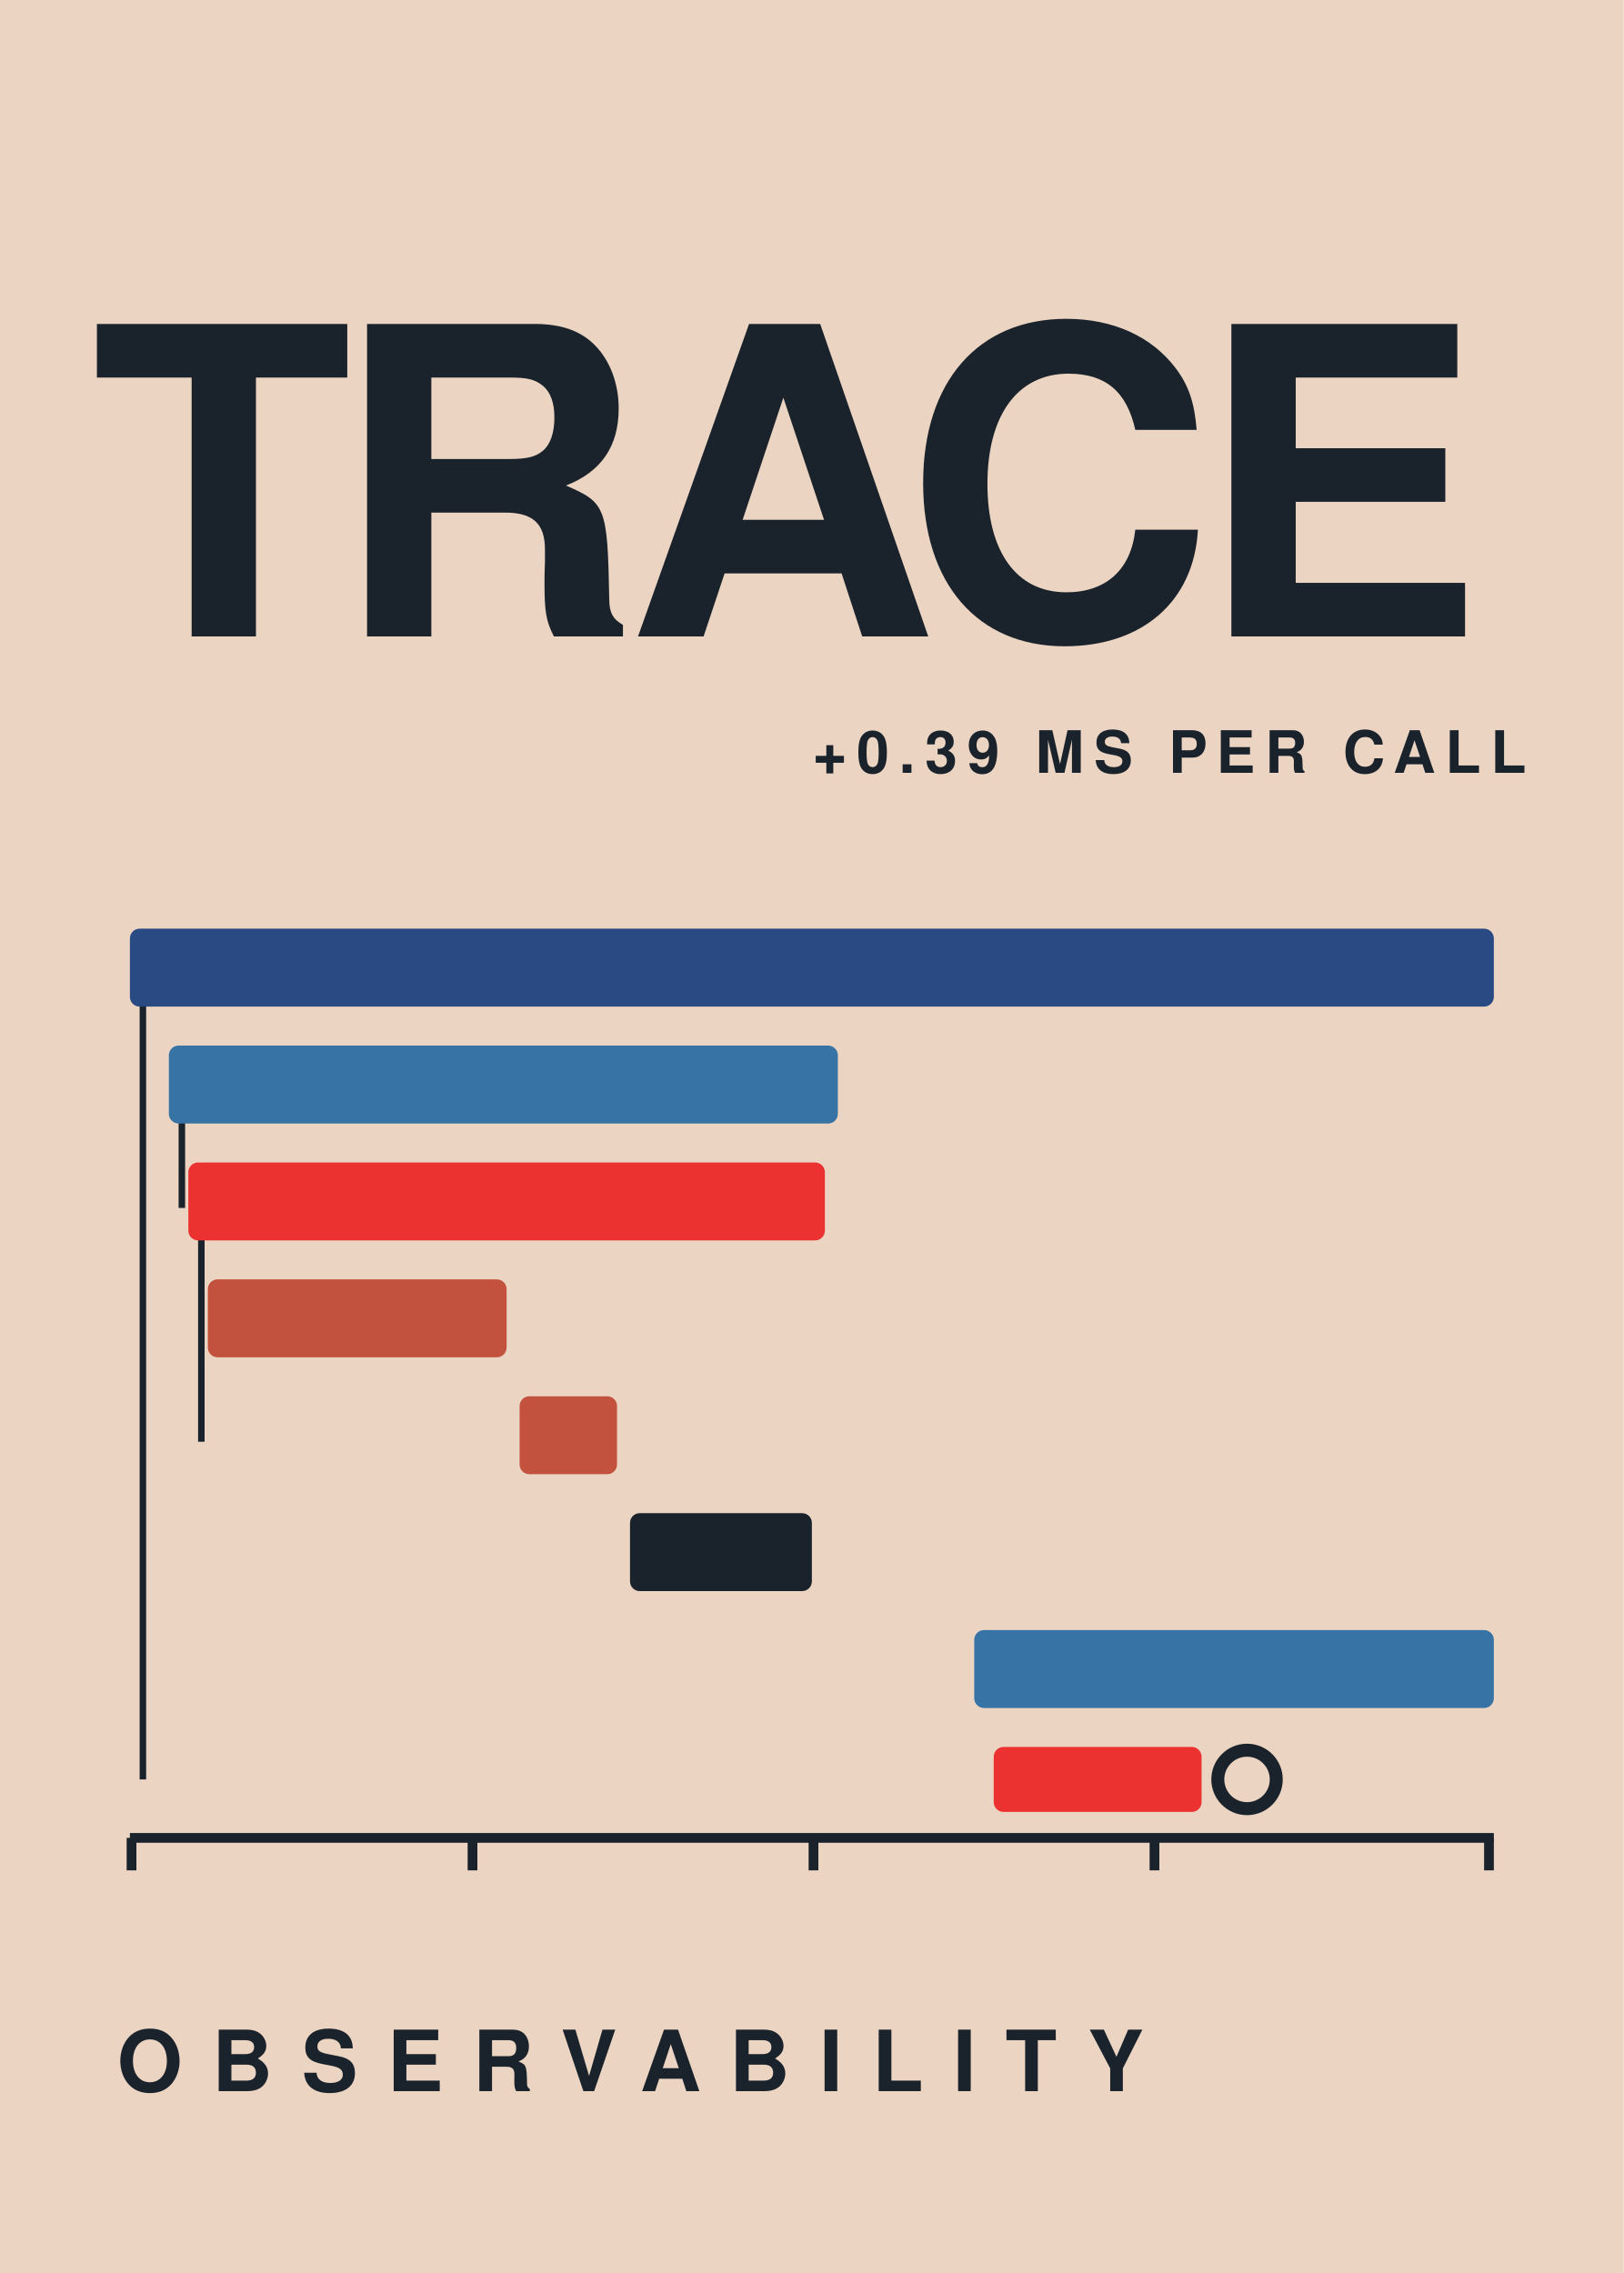
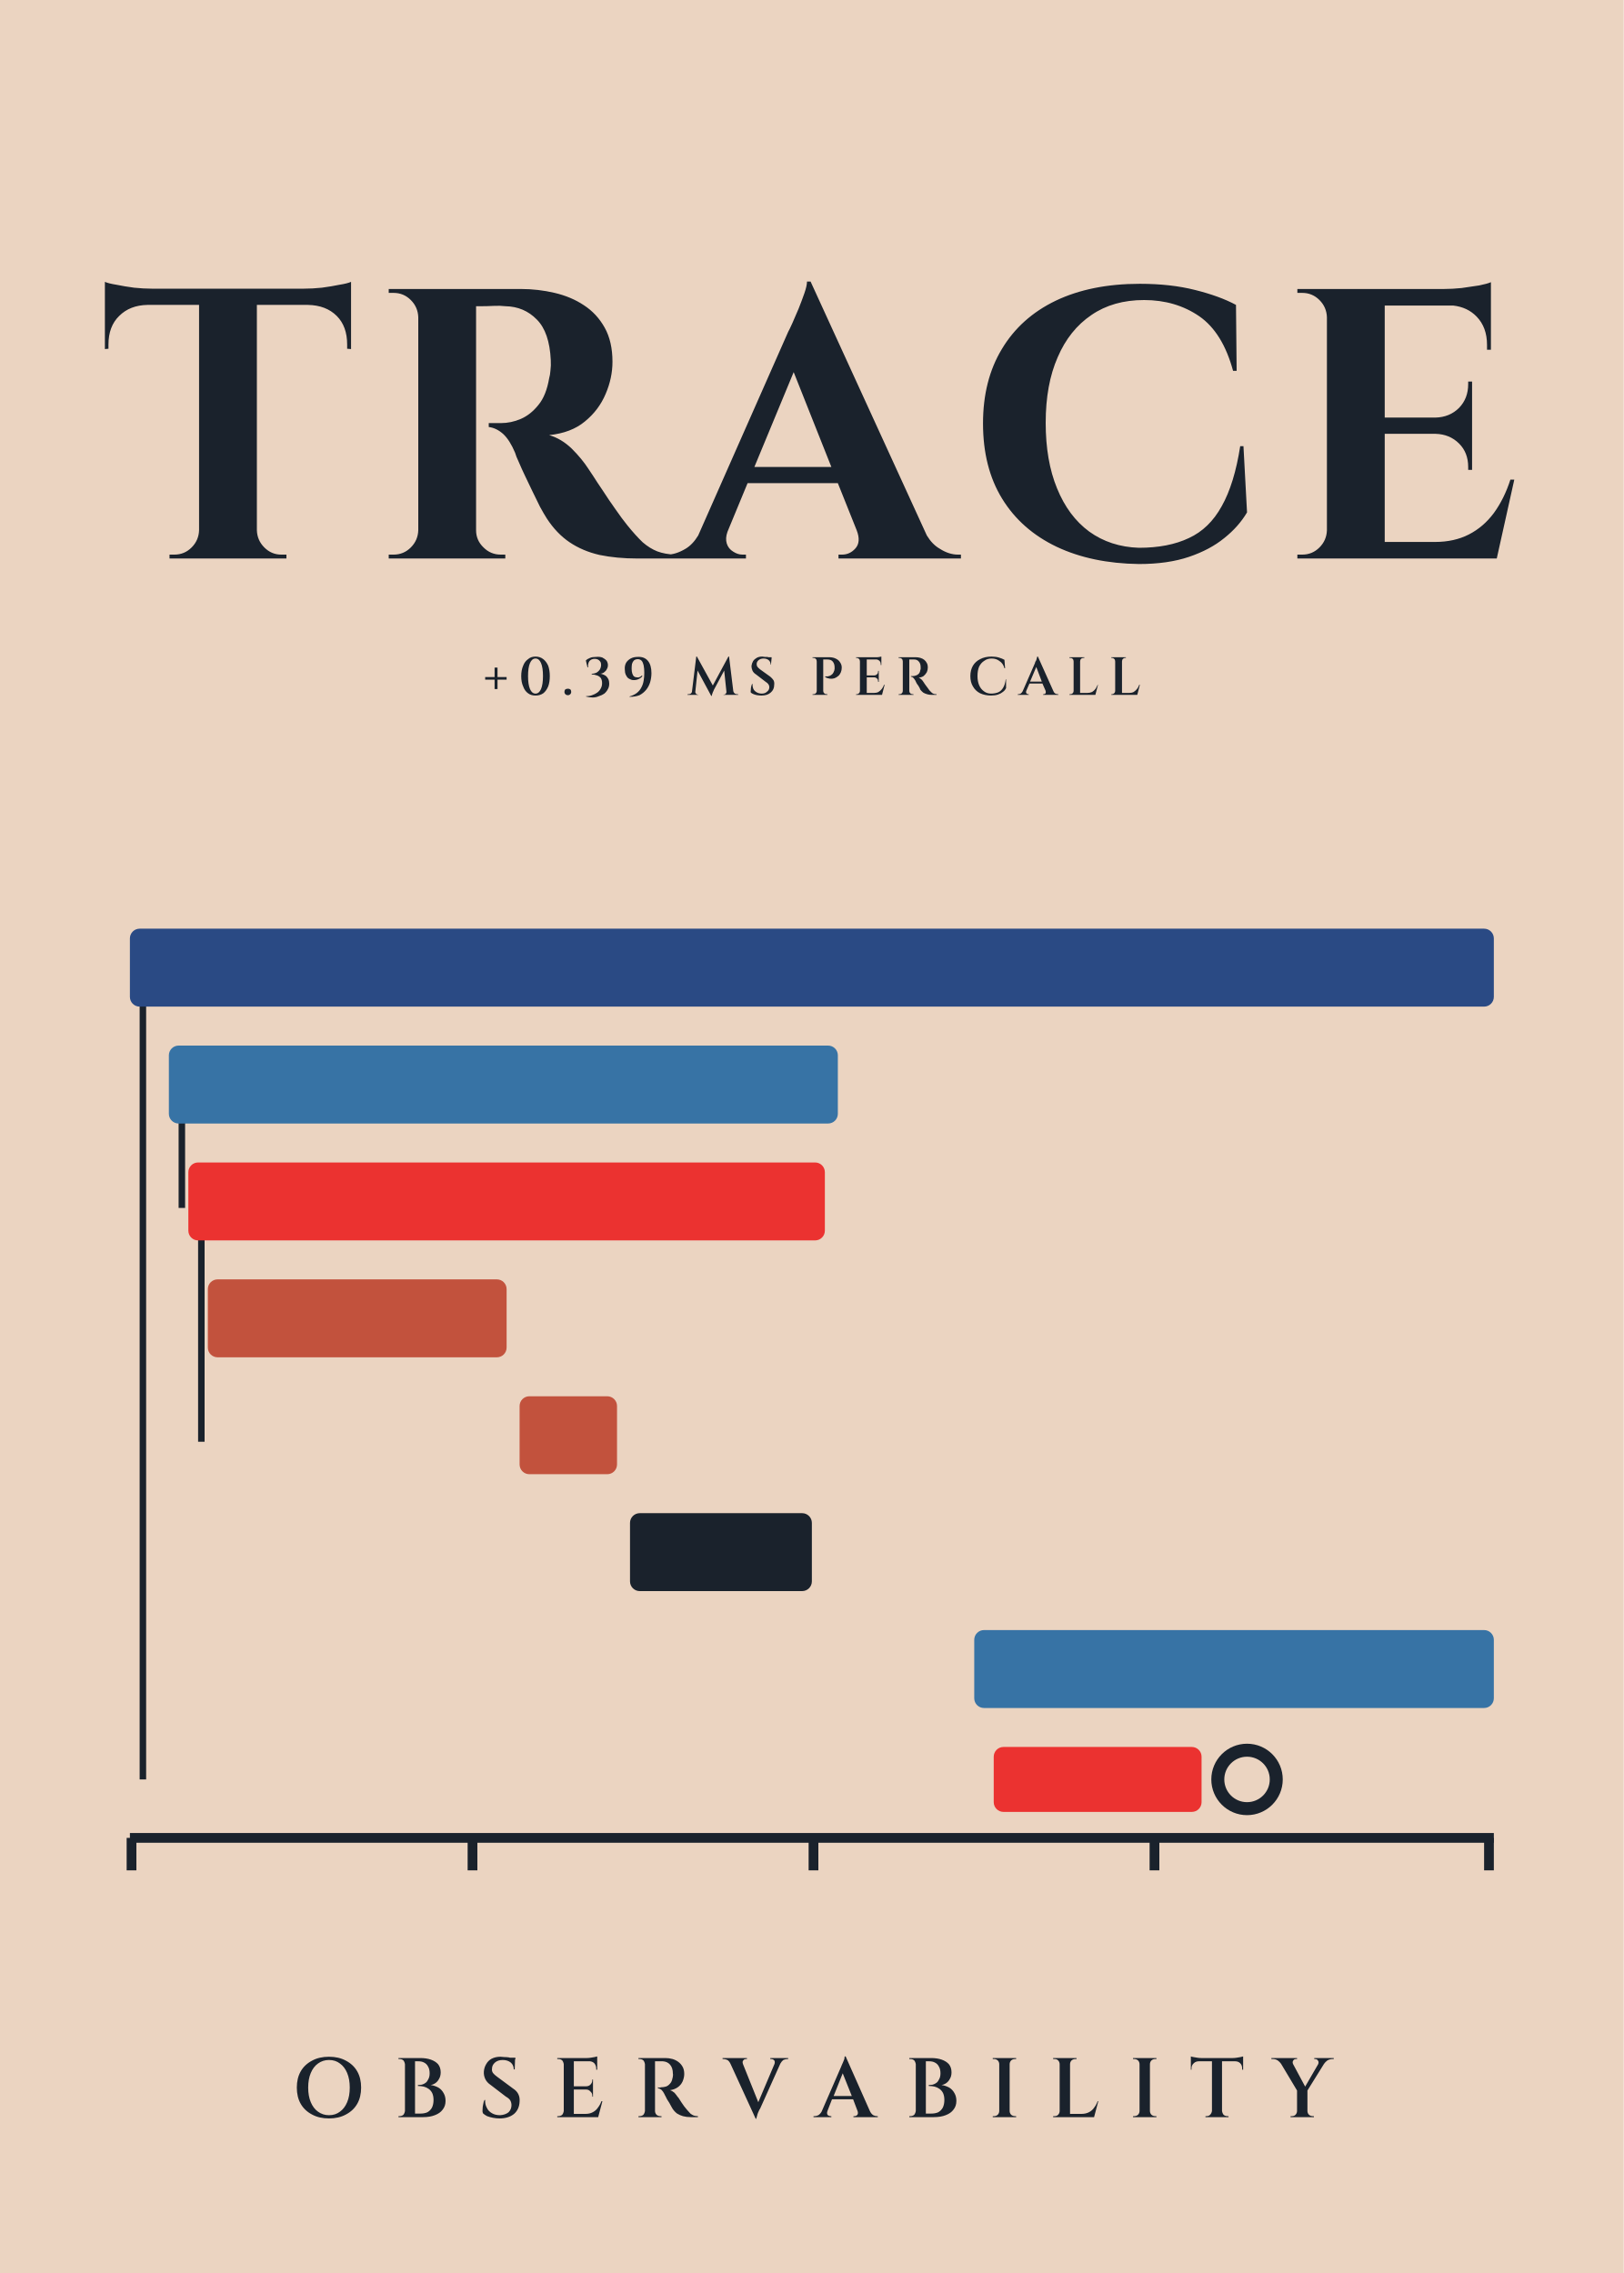
<svg xmlns="http://www.w3.org/2000/svg" viewBox="0 0 500 700" width="500" height="700">
  <rect width="500" height="700" fill="#ebd4c1" />
-   <g font-family="'Helvetica Neue', Helvetica, Arial, sans-serif" font-weight="700">
-     <text x="28" y="196" font-size="132" letter-spacing="-5" fill="#1a222c">TRACE</text>
-     <text x="470" y="238" font-size="18" letter-spacing="3" text-anchor="end" fill="#1a222c">+0.39 MS PER CALL</text>
+   <g>
+     <path d="M108.1 86.8L108.1 86.8L108.1 107.5L106.9 107.4L106.9 106.1Q106.9 100.5 103.7 97.3Q100.4 94.0 94.8 93.9L94.8 93.9L79.1 93.9L79.1 163.3Q79.2 166.4 81.4 168.6Q83.6 170.8 86.6 170.8L86.6 170.8L88.2 170.8L88.2 172L52.2 172L52.2 170.8L53.7 170.8Q56.8 170.8 59.0 168.6Q61.2 166.4 61.3 163.3L61.3 163.3L61.3 93.9L45.4 93.9Q40.0 94.0 36.7 97.3Q33.4 100.5 33.4 106.1L33.4 106.1L33.4 107.4L32.3 107.5L32.3 86.8Q33.4 87.3 35.9 87.7Q38.3 88.2 41.3 88.6Q44.2 88.9 46.7 88.9L46.7 88.9L93.6 88.9Q96.2 88.9 99.1 88.6Q102.1 88.2 104.5 87.7Q107.0 87.3 108.1 86.8ZM128.8 163.3L128.8 163.3L128.8 97.7Q128.7 94.6 126.5 92.4Q124.3 90.2 121.2 90.2L121.2 90.2L119.7 90.2L119.7 89.0L160.4 89.0Q165.7 89.0 170.8 90.2Q175.9 91.4 179.8 94.0Q183.8 96.6 186.2 100.9Q188.6 105.2 188.6 111.4L188.6 111.4Q188.6 116.4 186.5 121.3Q184.4 126.3 180.1 129.8Q175.9 133.3 169.1 134.0L169.1 134.0Q172.9 135.1 176.1 138.2Q179.2 141.3 181.2 144.4L181.2 144.4Q181.3 144.6 182.6 146.5Q183.8 148.4 185.7 151.2Q187.5 154.0 189.5 156.8Q191.5 159.7 193.2 161.8L193.2 161.8Q195.8 165.0 197.9 167.0Q200.1 168.9 202.4 169.8Q204.8 170.7 207.9 170.8L207.9 170.8L207.9 172L196.3 172Q189.9 172 184.6 170.9Q179.4 169.7 175.4 167.0Q171.4 164.3 168.4 159.7L168.4 159.7Q167.5 158.3 166.3 156.1Q165.2 153.9 164.0 151.4Q162.8 148.9 161.7 146.6Q160.6 144.3 159.8 142.4Q158.9 140.5 158.6 139.4L158.6 139.4Q157.0 135.6 155.0 133.7Q152.9 131.8 150.5 131.5L150.5 131.5L150.5 130.3L154.2 130.3Q157.4 130.3 160.4 129.0Q163.4 127.7 165.8 124.7Q168.2 121.8 169.1 116.5L169.1 116.5Q169.4 115.5 169.5 114.1Q169.7 112.6 169.6 110.9L169.6 110.9Q169.2 102.3 165.3 98.4Q161.4 94.4 155.6 94.3L155.6 94.3Q154.0 94.1 152.0 94.2Q150.0 94.3 148.5 94.3L148.5 94.3L146.6 94.3L146.6 163.3Q146.6 166.4 148.9 168.6Q151.1 170.8 154.2 170.8L154.2 170.8L155.6 170.8L155.6 172L119.7 172L119.7 170.8L121.2 170.8Q124.3 170.8 126.5 168.6Q128.7 166.4 128.8 163.3ZM248.5 86.7L249.6 86.7L285.4 164.9Q287.1 167.7 289.4 169.0L289.4 169.0Q292.2 170.8 295.0 170.8L295.0 170.8L295.9 170.8L295.9 172L258.2 172L258.2 170.8L259.3 170.8Q261.7 170.8 263.4 168.9Q265.2 166.9 263.8 163.3L263.8 163.3L263.8 163.3L258.0 148.8L230.2 148.8L224.0 163.8Q223.3 165.8 223.8 167.4L223.8 167.4Q224.3 169.0 225.8 169.9Q227.2 170.8 228.6 170.8L228.6 170.8L229.7 170.8L229.7 172L204.3 172L204.3 170.8L205.4 170.8Q208.1 170.8 211.1 169.0L211.1 169.0Q213.3 167.7 215.0 164.9L215.0 164.9L242.7 102.2Q243.1 101.5 244.0 99.5Q244.8 97.6 245.9 95.1Q246.9 92.6 247.7 90.3Q248.5 88.0 248.5 86.7L248.5 86.7ZM244.4 114.6L232.3 143.8L256.0 143.8L244.4 114.6ZM381.9 137.4L382.9 137.4L384.0 157.8Q381.4 162.2 377.0 165.7Q372.6 169.3 366.1 171.5Q359.6 173.7 350.7 173.7L350.7 173.7Q336.2 173.5 325.4 168.4Q314.5 163.2 308.6 153.6Q302.7 144.0 302.7 130.4L302.7 130.4Q302.7 117.1 308.5 107.5Q314.3 97.8 325.1 92.6Q336.0 87.4 351.0 87.4L351.0 87.4Q360.5 87.4 368.0 89.3Q375.6 91.2 380.6 93.9L380.6 93.9L380.8 114.2L379.7 114.2Q376.5 102.4 369.3 97.4Q362.0 92.4 352.3 92.4L352.3 92.4Q342.8 92.4 336.1 97.0Q329.3 101.6 325.7 110.0Q322.0 118.4 322.0 130.2L322.0 130.2Q322.0 141.9 325.5 150.4Q329.0 159.0 335.4 163.7Q341.9 168.4 350.7 168.7L350.7 168.7Q359.8 168.7 366.1 165.7Q372.4 162.8 376.2 155.9Q380.1 149.0 381.9 137.4L381.9 137.4ZM465.1 147.7L466.3 147.7L460.9 172L399.5 172L399.5 170.8L401.0 170.8Q404.1 170.8 406.3 168.6Q408.5 166.4 408.6 163.3L408.6 163.3L408.6 97.7Q408.5 94.6 406.3 92.4Q404.1 90.2 401.0 90.2L401.0 90.2L399.5 90.2L399.5 89.0L444.6 89.0Q447.2 89.0 450.1 88.7Q453.0 88.3 455.5 87.9Q458.0 87.4 459.1 86.9L459.1 86.9L459.1 107.7L457.9 107.7L457.9 106.2Q457.9 100.8 454.7 97.5L454.7 97.5Q451.9 94.6 447.5 94.1L447.5 94.1L426.4 94.1L426.4 128.6L442.0 128.6Q446.4 128.5 449.3 125.6Q452.1 122.7 452.1 118.3L452.1 118.3L452.1 117.5L453.3 117.5L453.3 144.7L452.1 144.7L452.1 143.8Q452.1 139.4 449.3 136.6Q446.4 133.7 442.0 133.6L442.0 133.6L426.4 133.6L426.4 166.9L441.9 166.9Q447.8 166.9 452.3 164.6Q456.8 162.3 460.0 158.0Q463.2 153.6 465.1 147.7L465.1 147.7Z" fill="#1a222c" />
    <line x1="40" y1="566" x2="460" y2="566" stroke="#1a222c" stroke-width="3" />
    <rect x="39" y="566" width="3" height="10" fill="#1a222c" />
    <rect x="144" y="566" width="3" height="10" fill="#1a222c" />
    <rect x="249" y="566" width="3" height="10" fill="#1a222c" />
    <rect x="354" y="566" width="3" height="10" fill="#1a222c" />
    <rect x="457" y="566" width="3" height="10" fill="#1a222c" />
    <path d="M44 300 V548 M56 336 V372 M62 372 V444" fill="none" stroke="#1a222c" stroke-width="2" />
    <rect x="40" y="286" width="420" height="24" rx="3" fill="#2a4a84" />
    <rect x="52" y="322" width="206" height="24" rx="3" fill="#3773a5" />
    <rect x="58" y="358" width="196" height="24" rx="3" fill="#eb3230" />
    <rect x="64" y="394" width="92" height="24" rx="3" fill="#c2523d" />
    <rect x="160" y="430" width="30" height="24" rx="3" fill="#c2523d" />
    <rect x="194" y="466" width="56" height="24" rx="3" fill="#1a222c" />
    <rect x="300" y="502" width="160" height="24" rx="3" fill="#3773a5" />
    <rect x="306" y="538" width="64" height="20" rx="3" fill="#eb3230" />
    <circle cx="384" cy="548" r="9" fill="#ebd4c1" stroke="#1a222c" stroke-width="4" />
-     <text x="36" y="644" font-size="26" letter-spacing="9" fill="#1a222c">OBSERVABILITY</text>
+     <path d="M101.3 633.4L101.3 633.4Q104.3 633.4 106.5 634.6Q108.8 635.8 110.0 637.9Q111.2 640.0 111.2 642.9L111.2 642.9Q111.2 645.8 110.0 647.9Q108.8 650.0 106.5 651.2Q104.3 652.4 101.3 652.4L101.3 652.4Q98.3 652.4 96.1 651.2Q93.8 650.0 92.6 647.9Q91.4 645.8 91.4 642.9L91.4 642.9Q91.4 640.0 92.6 637.9Q93.8 635.8 96.1 634.6Q98.3 633.4 101.3 633.4ZM101.3 651.4L101.3 651.4Q103.3 651.4 104.7 650.3Q106.1 649.3 106.9 647.4Q107.7 645.5 107.7 642.9L107.7 642.9Q107.7 640.3 106.9 638.4Q106.1 636.5 104.7 635.5Q103.3 634.4 101.3 634.4L101.3 634.4Q99.4 634.4 97.9 635.5Q96.5 636.5 95.7 638.4Q94.9 640.3 94.9 642.9L94.9 642.9Q94.9 645.5 95.7 647.4Q96.5 649.3 97.9 650.3Q99.4 651.4 101.3 651.4ZM124.7 650.1L124.7 650.1L124.7 635.7Q124.6 635.0 124.2 634.5Q123.7 634.1 123.0 634.1L123.0 634.1L122.7 634.1L122.7 633.8L129.4 633.8Q131.3 633.8 132.7 634.3Q134.1 634.8 134.9 635.7Q135.7 636.7 135.7 638.2L135.7 638.2Q135.7 639.4 135.2 640.2Q134.8 641.0 134.1 641.5Q133.4 642.0 132.6 642.1L132.6 642.1Q133.9 642.3 135.0 642.9Q136.0 643.5 136.6 644.6Q137.2 645.6 137.2 647.0L137.2 647.0Q137.2 648.6 136.3 649.7Q135.5 650.8 133.9 651.4Q132.4 652 130.3 652L130.3 652L122.7 652L122.7 651.7L123.0 651.7Q123.7 651.7 124.2 651.3Q124.6 650.8 124.7 650.1ZM128.8 634.8L127.8 634.8L127.8 650.9L129.5 650.9Q130.7 650.9 131.6 650.5Q132.5 650.0 133.0 649.1Q133.5 648.1 133.5 646.7L133.5 646.7Q133.5 645.5 133.1 644.6Q132.7 643.8 132.0 643.3Q131.3 642.8 130.5 642.6Q129.6 642.4 128.7 642.4L128.7 642.4L128.7 642.1Q129.3 642.1 129.9 642.0Q130.6 641.8 131.1 641.4Q131.6 641.0 131.9 640.3Q132.3 639.6 132.3 638.5L132.3 638.5Q132.3 637.2 131.8 636.4Q131.4 635.6 130.6 635.2Q129.9 634.8 128.8 634.8L128.8 634.8ZM154.1 633.4L154.1 633.4Q154.6 633.4 155.3 633.5Q156.0 633.5 156.7 633.6L156.7 633.6Q156.9 633.7 157.2 633.7L157.2 633.7L158.7 633.7L158.7 634.2L158.6 634.2L158.5 637.3L158.2 637.3Q158.2 636.0 157.3 635.2Q156.3 634.4 154.8 634.4Q153.3 634.4 152.4 635.2Q151.5 636.0 151.5 637.1L151.5 637.1Q151.4 637.8 151.8 638.4Q152.3 639.0 153.0 639.5L153.0 639.5L158.0 643.2Q159.1 643.9 159.6 644.9Q160.1 645.9 160.0 647.2L160.0 647.2Q159.9 649.6 158.3 651.0Q156.6 652.4 153.8 652.4L153.8 652.4Q152.8 652.4 151.8 652.2Q150.8 652.0 150.0 651.7Q149.2 651.3 148.7 650.8L148.7 650.8Q148.5 650.3 148.6 649.6Q148.6 648.8 148.8 648.0Q148.9 647.2 149.2 646.7L149.2 646.7L149.4 646.7Q149.3 648.0 149.9 649.1Q150.4 650.2 151.5 650.8Q152.5 651.4 154.0 651.4L154.0 651.4Q155.6 651.3 156.6 650.5Q157.5 649.6 157.5 648.3L157.5 648.3Q157.5 647.5 157.1 646.8Q156.7 646.2 155.8 645.7L155.8 645.7L151.1 642.1Q149.9 641.3 149.4 640.2Q148.9 639.1 149.0 637.9L149.0 637.9Q149.1 636.7 149.7 635.7Q150.3 634.6 151.4 634.0Q152.6 633.4 154.1 633.4ZM185.2 647.1L185.5 647.1L184.2 652L171.6 652L171.6 651.7L171.9 651.7Q172.6 651.7 173.1 651.3Q173.5 650.8 173.6 650.1L173.6 650.1L173.6 635.7Q173.5 635.0 173.1 634.5Q172.6 634.1 171.9 634.1L171.9 634.1L171.6 634.1L171.6 633.8L180.7 633.8Q181.3 633.8 181.9 633.7Q182.5 633.6 183.1 633.5Q183.6 633.4 183.9 633.3L183.9 633.3L183.9 637.4L183.6 637.4L183.6 637.1Q183.6 636.1 183.0 635.4L183.0 635.4Q182.5 634.9 181.7 634.8L181.7 634.8L176.7 634.8L176.7 642.5L180.5 642.5Q181.3 642.5 181.8 642.0Q182.4 641.4 182.4 640.6L182.4 640.6L182.4 640.4L182.6 640.4L182.6 645.7L182.4 645.7L182.4 645.4Q182.4 644.6 181.8 644.1Q181.3 643.5 180.5 643.5L180.5 643.5L176.7 643.5L176.7 651.0L180.2 651.0Q181.6 651.0 182.5 650.5Q183.5 650.0 184.1 649.1Q184.8 648.2 185.2 647.1L185.2 647.1ZM198.6 650.1L198.6 650.1L198.6 635.7Q198.5 635.0 198.1 634.5Q197.6 634.1 196.9 634.1L196.9 634.1L196.6 634.1L196.6 633.8L204.9 633.8Q206.0 633.8 207.1 634.1Q208.1 634.4 208.9 635.0Q209.7 635.6 210.2 636.5Q210.7 637.4 210.7 638.7L210.7 638.7Q210.7 639.8 210.2 641.0Q209.7 642.1 208.7 642.8Q207.7 643.5 206.3 643.7L206.3 643.7Q207.0 643.9 207.7 644.5Q208.3 645.2 208.7 645.8L208.7 645.8Q208.8 645.8 209.1 646.3Q209.4 646.7 209.8 647.4Q210.2 648.0 210.7 648.7Q211.2 649.3 211.6 649.8L211.6 649.8Q212.1 650.4 212.6 650.9Q213.1 651.3 213.6 651.5Q214.2 651.7 214.9 651.7L214.9 651.7L214.9 652L212.7 652Q211.4 652 210.3 651.7Q209.3 651.4 208.5 650.9Q207.7 650.3 207.1 649.4L207.1 649.4Q207.0 649.2 206.7 648.7Q206.4 648.2 206.1 647.6Q205.7 647.0 205.4 646.5Q205.1 645.9 204.9 645.5Q204.6 645.0 204.6 644.9L204.6 644.9Q204.2 644.1 203.7 643.6Q203.2 643.2 202.6 643.1L202.6 643.1L202.6 642.8Q202.6 642.8 202.9 642.9Q203.2 642.9 203.6 642.8L203.6 642.8Q204.3 642.8 205.0 642.6Q205.7 642.4 206.3 641.7Q206.9 641.1 207.1 639.9L207.1 639.9Q207.2 639.7 207.2 639.3Q207.3 639.0 207.2 638.6L207.2 638.6Q207.2 636.8 206.3 635.8Q205.5 634.9 204.1 634.8L204.1 634.8Q203.6 634.8 203.1 634.8Q202.5 634.8 202.2 634.8L202.2 634.8L201.7 634.8L201.7 650.1Q201.7 650.8 202.2 651.3Q202.7 651.7 203.4 651.7L203.4 651.7L203.7 651.7L203.7 652L196.6 652L196.6 651.7L196.9 651.7Q197.6 651.7 198.1 651.3Q198.5 650.8 198.6 650.1ZM232.9 652.5L232.7 652.5L225.0 635.7L225.0 635.7Q224.6 634.8 224.0 634.4Q223.3 634.1 222.7 634.1L222.7 634.1L222.5 634.1L222.5 633.8L230.0 633.8L230.0 634.1L229.7 634.1Q229.2 634.1 228.9 634.5Q228.5 634.9 228.8 635.7L228.8 635.7L228.8 635.7L233.5 647.4L238.5 635.6Q238.7 634.9 238.4 634.5L238.4 634.5Q238.0 634.1 237.5 634.1L237.5 634.1L237.2 634.1L237.2 633.8L242.7 633.8L242.7 634.1L242.5 634.1Q241.9 634.1 241.2 634.4L241.2 634.4Q240.7 634.8 240.3 635.5L240.3 635.5L234.1 649.3Q234.0 649.4 233.8 649.8Q233.6 650.2 233.4 650.7Q233.2 651.2 233.1 651.7Q232.9 652.2 232.9 652.5L232.9 652.5ZM260.1 633.3L260.4 633.3L267.9 650.2Q268.3 651.0 268.9 651.4L268.9 651.4Q269.5 651.7 270.1 651.7L270.1 651.7L270.3 651.7L270.3 652L262.8 652L262.8 651.7L263.1 651.7Q263.6 651.7 264.0 651.3L264.0 651.3Q264.3 650.9 264.1 650.2L264.1 650.2L262.7 646.5L256.2 646.5L254.8 650.1L254.8 650.1Q254.6 650.6 254.7 651.0Q254.8 651.4 255.1 651.5Q255.5 651.7 255.8 651.7L255.8 651.7L256.0 651.7L256.0 652L250.5 652L250.5 651.7L250.8 651.7Q251.4 651.7 252.0 651.4L252.0 651.4Q252.6 651.0 253.0 650.3L253.0 650.3L259.0 636.5Q259.0 636.4 259.2 636.0Q259.4 635.6 259.6 635.1Q259.8 634.6 260.0 634.1Q260.1 633.6 260.1 633.3L260.1 633.3ZM262.3 645.5L259.5 638.5L256.7 645.5L262.3 645.5ZM282.0 650.1L282.0 650.1L282.0 635.7Q281.9 635.0 281.5 634.5Q281.0 634.1 280.3 634.1L280.3 634.1L280.0 634.1L280.0 633.8L286.7 633.8Q288.6 633.8 290.0 634.3Q291.4 634.8 292.2 635.7Q293.0 636.7 293.0 638.2L293.0 638.2Q293.0 639.4 292.5 640.2Q292.1 641.0 291.4 641.5Q290.7 642.0 289.9 642.1L289.9 642.1Q291.2 642.3 292.3 642.9Q293.3 643.5 293.9 644.6Q294.5 645.6 294.5 647.0L294.5 647.0Q294.5 648.6 293.6 649.7Q292.8 650.8 291.2 651.4Q289.7 652 287.5 652L287.5 652L280.0 652L280.0 651.7L280.3 651.7Q281.0 651.7 281.5 651.3Q281.9 650.8 282.0 650.1ZM286.1 634.8L285.1 634.8L285.1 650.9L286.8 650.9Q288.0 650.9 288.9 650.5Q289.8 650.0 290.3 649.1Q290.8 648.1 290.8 646.7L290.8 646.7Q290.8 645.5 290.4 644.6Q290.0 643.8 289.3 643.3Q288.6 642.8 287.8 642.6Q286.9 642.4 286.0 642.4L286.0 642.4L286.0 642.1Q286.6 642.1 287.2 642.0Q287.9 641.8 288.4 641.4Q288.9 641.0 289.2 640.3Q289.6 639.6 289.6 638.5L289.6 638.5Q289.6 637.2 289.1 636.4Q288.7 635.6 287.9 635.2Q287.2 634.8 286.1 634.8L286.1 634.8ZM307.7 650.1L307.7 650.1L307.7 635.7Q307.7 635.0 307.2 634.5Q306.7 634.1 306.1 634.1L306.1 634.1L305.7 634.1L305.7 633.8L312.9 633.8L312.9 634.1L312.6 634.1Q311.9 634.1 311.4 634.5Q310.9 635.0 310.9 635.7L310.9 635.7L310.9 650.1Q310.9 650.8 311.4 651.3Q311.9 651.7 312.6 651.7L312.6 651.7L312.9 651.7L312.9 652L305.7 652L305.7 651.7L306.1 651.7Q306.7 651.7 307.2 651.3Q307.7 650.8 307.7 650.1ZM338.0 647.1L338.2 647.1L336.9 652L324.3 652L324.3 651.7L324.7 651.7Q325.4 651.7 325.8 651.3Q326.3 650.8 326.3 650.1L326.3 650.1L326.3 635.7Q326.3 635.0 325.8 634.5Q325.4 634.1 324.7 634.1L324.7 634.1L324.3 634.1L324.3 633.8L331.5 633.8L331.5 634.1L331.2 634.1Q330.5 634.1 330.0 634.5Q329.5 635.0 329.5 635.7L329.5 635.7L329.5 651.0L333.0 651.0Q334.3 651.0 335.3 650.5Q336.3 650.0 336.9 649.1Q337.6 648.2 338.0 647.1L338.0 647.1ZM350.9 650.1L350.9 650.1L350.9 635.7Q350.9 635.0 350.4 634.5Q349.9 634.1 349.2 634.1L349.2 634.1L348.9 634.1L348.9 633.8L356.1 633.8L356.1 634.1L355.7 634.1Q355.1 634.1 354.6 634.5Q354.1 635.0 354.1 635.7L354.1 635.7L354.1 650.1Q354.1 650.8 354.6 651.3Q355.1 651.7 355.7 651.7L355.7 651.7L356.1 651.7L356.1 652L348.9 652L348.9 651.7L349.2 651.7Q349.9 651.7 350.4 651.3Q350.9 650.8 350.9 650.1ZM382.8 633.3L382.8 633.3L382.8 637.4L382.5 637.4L382.5 637.0Q382.5 636.0 381.9 635.4Q381.3 634.8 380.3 634.8L380.3 634.8L376.3 634.8L376.3 650.1Q376.4 650.8 376.8 651.3Q377.3 651.7 378.0 651.7L378.0 651.7L378.3 651.7L378.3 652L371.2 652L371.2 651.7L371.5 651.7Q372.2 651.7 372.6 651.3Q373.1 650.8 373.2 650.1L373.2 650.1L373.2 634.8L369.2 634.8Q368.2 634.8 367.6 635.4Q366.9 636.0 366.9 637.0L366.9 637.0L366.9 637.4L366.7 637.4L366.7 633.3Q366.9 633.4 367.5 633.5Q368.0 633.6 368.7 633.7Q369.3 633.8 369.9 633.8L369.9 633.8L379.6 633.8Q380.2 633.8 380.8 633.7Q381.5 633.6 382.0 633.5Q382.5 633.4 382.8 633.3ZM405.9 635.7L405.9 635.7Q406.1 635.3 406.0 634.9Q405.9 634.6 405.6 634.3Q405.3 634.1 405.0 634.1L405.0 634.1L404.7 634.1L404.7 633.8L410.7 633.8L410.7 634.1L410.4 634.1Q409.6 634.1 408.8 634.5Q408.1 635.0 407.7 635.6L407.7 635.6L407.7 635.6L402.6 643.8L402.6 650.1Q402.6 650.8 403.1 651.3Q403.6 651.7 404.3 651.7L404.3 651.7L404.6 651.7L404.6 652L397.4 652L397.4 651.7L397.8 651.7Q398.5 651.7 398.9 651.3Q399.4 650.8 399.4 650.1L399.4 650.1L399.4 643.8L394.5 635.6L394.5 635.6Q394.1 635.0 393.4 634.5Q392.7 634.1 391.9 634.1L391.9 634.1L391.5 634.1L391.5 633.8L399.4 633.8L399.4 634.1L399.1 634.1Q398.5 634.1 398.2 634.6Q397.9 635.1 398.2 635.7L398.2 635.7L398.2 635.7L401.9 642.6L405.9 635.7Z" fill="#1a222c" />
+     <path d="M149.4 209.3L149.4 208.5L152.3 208.5L152.3 205.6L153.2 205.6L153.2 208.5L156.0 208.5L156.0 209.3L153.2 209.3L153.2 212.2L152.3 212.2L152.3 209.3L149.4 209.3ZM164.9 202.2L164.9 202.2Q166.3 202.2 167.3 203.0Q168.2 203.7 168.8 205.0Q169.3 206.4 169.3 208.2L169.3 208.2Q169.3 210.1 168.8 211.4Q168.2 212.8 167.3 213.5Q166.3 214.2 164.9 214.2L164.9 214.2Q163.5 214.2 162.6 213.5Q161.6 212.8 161.1 211.4Q160.5 210.1 160.5 208.2L160.5 208.2Q160.5 206.4 161.1 205.0Q161.6 203.7 162.6 203.0Q163.5 202.2 164.9 202.2ZM164.9 202.8L164.9 202.8Q163.8 202.8 163.2 204.2Q162.6 205.6 162.6 208.2L162.6 208.2Q162.6 210.8 163.2 212.2Q163.8 213.6 164.9 213.6L164.9 213.6Q166.0 213.6 166.6 212.2Q167.2 210.8 167.2 208.2L167.2 208.2Q167.2 205.6 166.6 204.2Q166.0 202.8 164.9 202.8ZM174.9 214.1L174.9 214.1Q174.4 214.1 174.1 213.8Q173.8 213.5 173.8 213.1L173.8 213.1Q173.8 212.6 174.1 212.3Q174.4 212.1 174.9 212.1L174.9 212.1Q175.3 212.1 175.6 212.3Q175.9 212.6 175.9 213.1L175.9 213.1Q175.9 213.5 175.6 213.8Q175.3 214.1 174.9 214.1ZM183.6 202.3L183.6 202.3Q184.7 202.2 185.5 202.5Q186.3 202.9 186.8 203.5Q187.2 204.1 187.2 204.9L187.2 204.9Q187.2 205.5 186.9 206.0Q186.7 206.5 186.2 206.9Q185.8 207.3 185.3 207.4L185.3 207.4Q185.1 207.4 184.9 207.5L184.9 207.5Q185.2 207.5 185.4 207.6L185.4 207.6Q186.0 207.8 186.5 208.1Q187.0 208.5 187.3 209.1Q187.6 209.7 187.6 210.5L187.6 210.5Q187.6 211.5 187.2 212.2Q186.8 213.0 186.1 213.6Q185.4 214.1 184.4 214.4Q183.5 214.8 182.5 214.8Q181.5 214.8 180.4 214.5L180.4 214.5L180.5 214.4Q181.5 214.4 182.3 214.1Q183.2 213.8 183.9 213.3Q184.6 212.8 185.0 212.0Q185.4 211.3 185.4 210.4L185.4 210.4Q185.4 209.4 185.0 208.8Q184.5 208.2 183.8 208.0Q183.0 207.7 182.2 207.7L182.2 207.7L182.2 207.5Q182.9 207.5 183.6 207.2Q184.3 206.8 184.7 206.2Q185.1 205.5 185.1 204.7L185.1 204.7Q185.1 204.1 184.8 203.7Q184.5 203.3 184.1 203.1Q183.7 202.9 183.1 202.9L183.1 202.9Q182.1 202.9 181.5 203.6Q181.0 204.3 181.1 205.5L181.1 205.5L180.9 205.5L180.4 203.4Q180.9 202.9 181.7 202.6Q182.4 202.3 183.6 202.3ZM193.9 214.6L193.9 214.6L193.8 214.5Q195.2 214.1 196.1 213.4Q197.0 212.7 197.5 211.7Q198.0 210.8 198.2 209.6Q198.4 208.5 198.4 207.2L198.4 207.2Q198.4 205.9 198.2 204.9Q198.0 204.0 197.6 203.5Q197.1 203.0 196.4 203.0L196.4 203.0Q195.7 203.0 195.2 203.4Q194.8 203.8 194.6 204.5Q194.5 205.2 194.5 205.9L194.5 205.9Q194.5 206.8 194.7 207.4Q194.9 208.0 195.2 208.3Q195.6 208.6 196.1 208.6L196.1 208.6Q196.6 208.7 197.0 208.5Q197.4 208.3 197.7 208.0L197.7 208.0L197.8 208.2Q197.5 208.7 196.9 209.0Q196.4 209.3 195.8 209.4Q195.2 209.5 194.6 209.4Q194.0 209.2 193.5 208.9Q193.0 208.5 192.7 207.8Q192.4 207.1 192.4 206.2L192.4 206.2Q192.3 205.0 192.8 204.1Q193.3 203.3 194.2 202.8Q195.1 202.3 196.4 202.3L196.4 202.3Q198.4 202.2 199.5 203.5Q200.6 204.8 200.6 207.3L200.6 207.3Q200.6 208.7 200.2 210.1Q199.8 211.4 199.0 212.4Q198.1 213.5 196.9 214.1Q195.6 214.6 193.9 214.6ZM219.5 211.1L224.3 202.2L224.5 202.2L225.8 212.8L225.8 212.8Q225.9 213.3 226.3 213.6Q226.6 213.8 227.1 213.8L227.1 213.8L227.3 213.8L227.3 214L222.8 214L222.8 213.9L223.1 213.9Q223.3 213.9 223.5 213.6Q223.7 213.4 223.7 213.1L223.7 213.1L223.7 213.1L223.7 213.1L223.0 206.5L219.8 212.5L219.7 212.8Q219.5 213.1 219.4 213.5Q219.2 213.9 219.2 214.3L219.2 214.3L219.0 214.3L214.8 206.5L214.1 213.1L214.1 213.1L214.1 213.1Q214.1 213.4 214.3 213.6Q214.5 213.9 214.8 213.9L214.8 213.9L215.0 213.9L215.0 214L211.7 214L211.7 213.8L211.9 213.8Q212.4 213.8 212.7 213.6Q213.1 213.3 213.1 212.8L213.1 212.8L213.1 212.8L214.4 202.2L214.6 202.2L219.5 211.1ZM234.7 202.2L234.7 202.2Q235.0 202.2 235.5 202.3Q235.9 202.3 236.3 202.3L236.3 202.3Q236.5 202.4 236.6 202.4L236.6 202.4L237.6 202.4L237.6 202.7L237.6 202.7L237.4 204.7L237.3 204.7Q237.3 203.8 236.7 203.3Q236.1 202.8 235.1 202.8Q234.2 202.8 233.6 203.3Q233.0 203.8 233.0 204.5L233.0 204.5Q233.0 205.0 233.2 205.3Q233.5 205.7 234.0 206.1L234.0 206.1L237.2 208.4Q237.8 208.9 238.2 209.5Q238.5 210.1 238.4 210.9L238.4 210.9Q238.4 212.4 237.3 213.3Q236.3 214.2 234.5 214.2L234.5 214.2Q233.9 214.2 233.2 214.1Q232.6 214.0 232.1 213.8Q231.6 213.6 231.2 213.3L231.2 213.3Q231.1 212.9 231.2 212.5Q231.2 212.0 231.3 211.5Q231.4 211.0 231.6 210.6L231.6 210.6L231.7 210.6Q231.7 211.5 232.0 212.2Q232.3 212.8 233.0 213.2Q233.7 213.6 234.6 213.6L234.6 213.6Q235.6 213.6 236.2 213.0Q236.9 212.5 236.9 211.6L236.9 211.6Q236.9 211.1 236.6 210.7Q236.3 210.3 235.8 210.0L235.8 210.0L232.8 207.7Q232.0 207.2 231.7 206.5Q231.4 205.8 231.4 205.1L231.4 205.1Q231.5 204.3 231.9 203.6Q232.3 203.0 233.0 202.6Q233.7 202.2 234.7 202.2ZM251.5 212.8L251.5 212.8L251.5 203.7Q251.5 203.2 251.2 202.9Q250.9 202.6 250.4 202.6L250.4 202.6L250.2 202.6L250.2 202.4L255.3 202.4Q256.6 202.4 257.5 202.9Q258.3 203.3 258.7 204.0Q259.2 204.7 259.2 205.6L259.2 205.6Q259.2 206.4 258.9 207.1Q258.6 207.8 258.1 208.2Q257.5 208.7 256.9 208.9Q256.2 209.1 255.5 209.0Q254.7 208.9 254.1 208.5L254.1 208.5L254.1 208.3L254.3 208.3Q254.5 208.3 254.9 208.3Q255.2 208.2 255.6 208.1Q256.0 207.9 256.4 207.5Q256.7 207.1 256.9 206.5L256.9 206.5Q257.0 206.2 257.0 206.0Q257.0 205.7 257.0 205.5L257.0 205.5Q257.0 204.4 256.4 203.7Q255.9 203.1 254.8 203.1L254.8 203.1L253.5 203.1L253.5 212.8Q253.5 213.2 253.8 213.5Q254.1 213.8 254.6 213.8L254.6 213.8L254.8 213.8L254.8 214L250.2 214L250.2 213.8L250.4 213.8Q250.9 213.8 251.2 213.5Q251.5 213.2 251.5 212.8ZM272.2 210.9L272.4 210.9L271.6 214L263.6 214L263.6 213.8L263.8 213.8Q264.2 213.8 264.5 213.5Q264.8 213.2 264.8 212.8L264.8 212.8L264.8 203.7Q264.8 203.2 264.5 202.9Q264.2 202.6 263.8 202.6L263.8 202.6L263.6 202.6L263.6 202.4L269.4 202.4Q269.7 202.4 270.1 202.4Q270.5 202.4 270.9 202.3Q271.2 202.2 271.4 202.2L271.4 202.2L271.4 204.8L271.2 204.8L271.2 204.5Q271.2 203.9 270.8 203.5L270.8 203.5Q270.5 203.2 270.0 203.1L270.0 203.1L266.9 203.1L266.9 208.0L269.2 208.0Q269.7 208.0 270.1 207.6Q270.4 207.3 270.4 206.8L270.4 206.8L270.4 206.6L270.6 206.6L270.6 210.0L270.4 210.0L270.4 209.8Q270.4 209.3 270.1 209.0Q269.7 208.6 269.2 208.6L269.2 208.6L266.9 208.6L266.9 213.4L269.1 213.4Q269.9 213.4 270.5 213.1Q271.1 212.7 271.5 212.2Q272.0 211.6 272.2 210.9L272.2 210.9ZM278.0 212.8L278.0 212.8L278.0 203.7Q278.0 203.2 277.7 202.9Q277.4 202.6 276.9 202.6L276.9 202.6L276.7 202.6L276.7 202.4L282.0 202.4Q282.7 202.4 283.4 202.6Q284.1 202.8 284.6 203.2Q285.1 203.6 285.4 204.2Q285.7 204.7 285.7 205.6L285.7 205.6Q285.7 206.3 285.4 207.0Q285.0 207.7 284.4 208.2Q283.8 208.6 282.9 208.7L282.9 208.7Q283.4 208.9 283.8 209.3Q284.2 209.7 284.4 210.1L284.4 210.1Q284.5 210.1 284.6 210.4Q284.8 210.7 285.1 211.1Q285.4 211.5 285.7 211.9Q286.0 212.3 286.2 212.6L286.2 212.6Q286.6 213.0 286.9 213.3Q287.2 213.6 287.6 213.7Q287.9 213.8 288.4 213.8L288.4 213.8L288.4 214L287.0 214Q286.1 214 285.5 213.8Q284.8 213.6 284.3 213.3Q283.8 212.9 283.4 212.4L283.4 212.4Q283.3 212.2 283.2 211.9Q283.0 211.6 282.8 211.2Q282.5 210.8 282.3 210.5Q282.1 210.1 282.0 209.9Q281.9 209.6 281.8 209.5L281.8 209.5Q281.5 209.0 281.2 208.7Q280.9 208.4 280.5 208.4L280.5 208.4L280.5 208.2Q280.6 208.2 280.8 208.2Q280.9 208.2 281.2 208.2L281.2 208.2Q281.6 208.2 282.1 208.0Q282.5 207.9 282.9 207.5Q283.3 207.1 283.4 206.3L283.4 206.3Q283.5 206.2 283.5 206.0Q283.5 205.7 283.5 205.5L283.5 205.5Q283.5 204.3 282.9 203.7Q282.4 203.1 281.5 203.1L281.5 203.1Q281.2 203.1 280.9 203.1Q280.5 203.1 280.3 203.1L280.3 203.1L280.0 203.1L280.0 212.8Q280.0 213.2 280.3 213.5Q280.6 213.8 281.1 213.8L281.1 213.8L281.3 213.8L281.3 214L276.7 214L276.7 213.8L276.9 213.8Q277.4 213.8 277.7 213.5Q278.0 213.2 278.0 212.8ZM309.7 209.2L309.8 209.2L309.8 211.9Q309.5 212.6 308.8 213.1Q308.2 213.6 307.3 213.9Q306.4 214.2 305.2 214.2L305.2 214.2Q303.3 214.2 301.8 213.5Q300.4 212.8 299.6 211.4Q298.8 210.1 298.8 208.2L298.8 208.2Q298.8 206.4 299.6 205.0Q300.4 203.7 301.8 203.0Q303.3 202.2 305.3 202.2L305.3 202.2Q306.6 202.2 307.6 202.5Q308.6 202.8 309.3 203.2L309.3 203.2L309.5 205.8L309.3 205.8Q308.9 204.3 307.8 203.6Q306.8 202.8 305.4 202.8L305.4 202.8Q304.0 202.8 303.1 203.5Q302.1 204.1 301.5 205.3Q301.0 206.5 301.0 208.2L301.0 208.2Q301.0 209.8 301.5 211.0Q302.0 212.2 303.0 212.9Q303.9 213.6 305.2 213.6L305.2 213.6Q306.4 213.6 307.4 213.2Q308.3 212.8 308.9 211.8Q309.5 210.8 309.7 209.2L309.7 209.2ZM319.4 202.2L319.6 202.2L324.4 212.9Q324.6 213.4 325.0 213.6L325.0 213.6Q325.4 213.8 325.8 213.8L325.8 213.8L325.9 213.8L325.9 214L321.2 214L321.2 213.8L321.3 213.8Q321.6 213.8 321.9 213.6L321.9 213.6Q322.1 213.3 322.0 212.8L322.0 212.8L321.0 210.5L317.0 210.5L316.0 212.8L316.0 212.8Q315.9 213.1 316.0 213.4Q316.1 213.6 316.3 213.7Q316.5 213.8 316.7 213.8L316.7 213.8L316.8 213.8L316.8 214L313.4 214L313.4 213.8L313.5 213.8Q313.9 213.8 314.3 213.6L314.3 213.6Q314.6 213.4 314.9 212.9L314.9 212.9L318.7 204.2Q318.7 204.1 318.8 203.8Q319.0 203.6 319.1 203.3Q319.2 202.9 319.3 202.6Q319.4 202.3 319.4 202.2L319.4 202.2ZM320.8 209.9L319.1 205.4L317.2 209.9L320.8 209.9ZM338.0 210.9L338.1 210.9L337.3 214L329.3 214L329.3 213.8L329.5 213.8Q330.0 213.8 330.3 213.5Q330.6 213.2 330.6 212.8L330.6 212.8L330.6 203.7Q330.6 203.2 330.3 202.9Q330.0 202.6 329.5 202.6L329.5 202.6L329.3 202.6L329.3 202.4L333.9 202.4L333.9 202.6L333.7 202.6Q333.2 202.6 332.9 202.9Q332.6 203.2 332.6 203.7L332.6 203.7L332.6 213.4L334.8 213.4Q335.6 213.4 336.3 213.1Q336.9 212.7 337.3 212.2Q337.7 211.6 338.0 210.9L338.0 210.9ZM350.8 210.9L351.0 210.9L350.2 214L342.2 214L342.2 213.8L342.4 213.8Q342.8 213.8 343.1 213.5Q343.4 213.2 343.4 212.8L343.4 212.8L343.4 203.7Q343.4 203.2 343.1 202.9Q342.8 202.6 342.4 202.6L342.4 202.6L342.2 202.6L342.2 202.4L346.7 202.4L346.7 202.6L346.5 202.6Q346.1 202.6 345.8 202.9Q345.5 203.2 345.5 203.7L345.5 203.7L345.5 213.4L347.7 213.4Q348.5 213.4 349.1 213.1Q349.7 212.7 350.1 212.2Q350.6 211.6 350.8 210.9L350.8 210.9Z" fill="#1a222c" />
  </g>
</svg>
